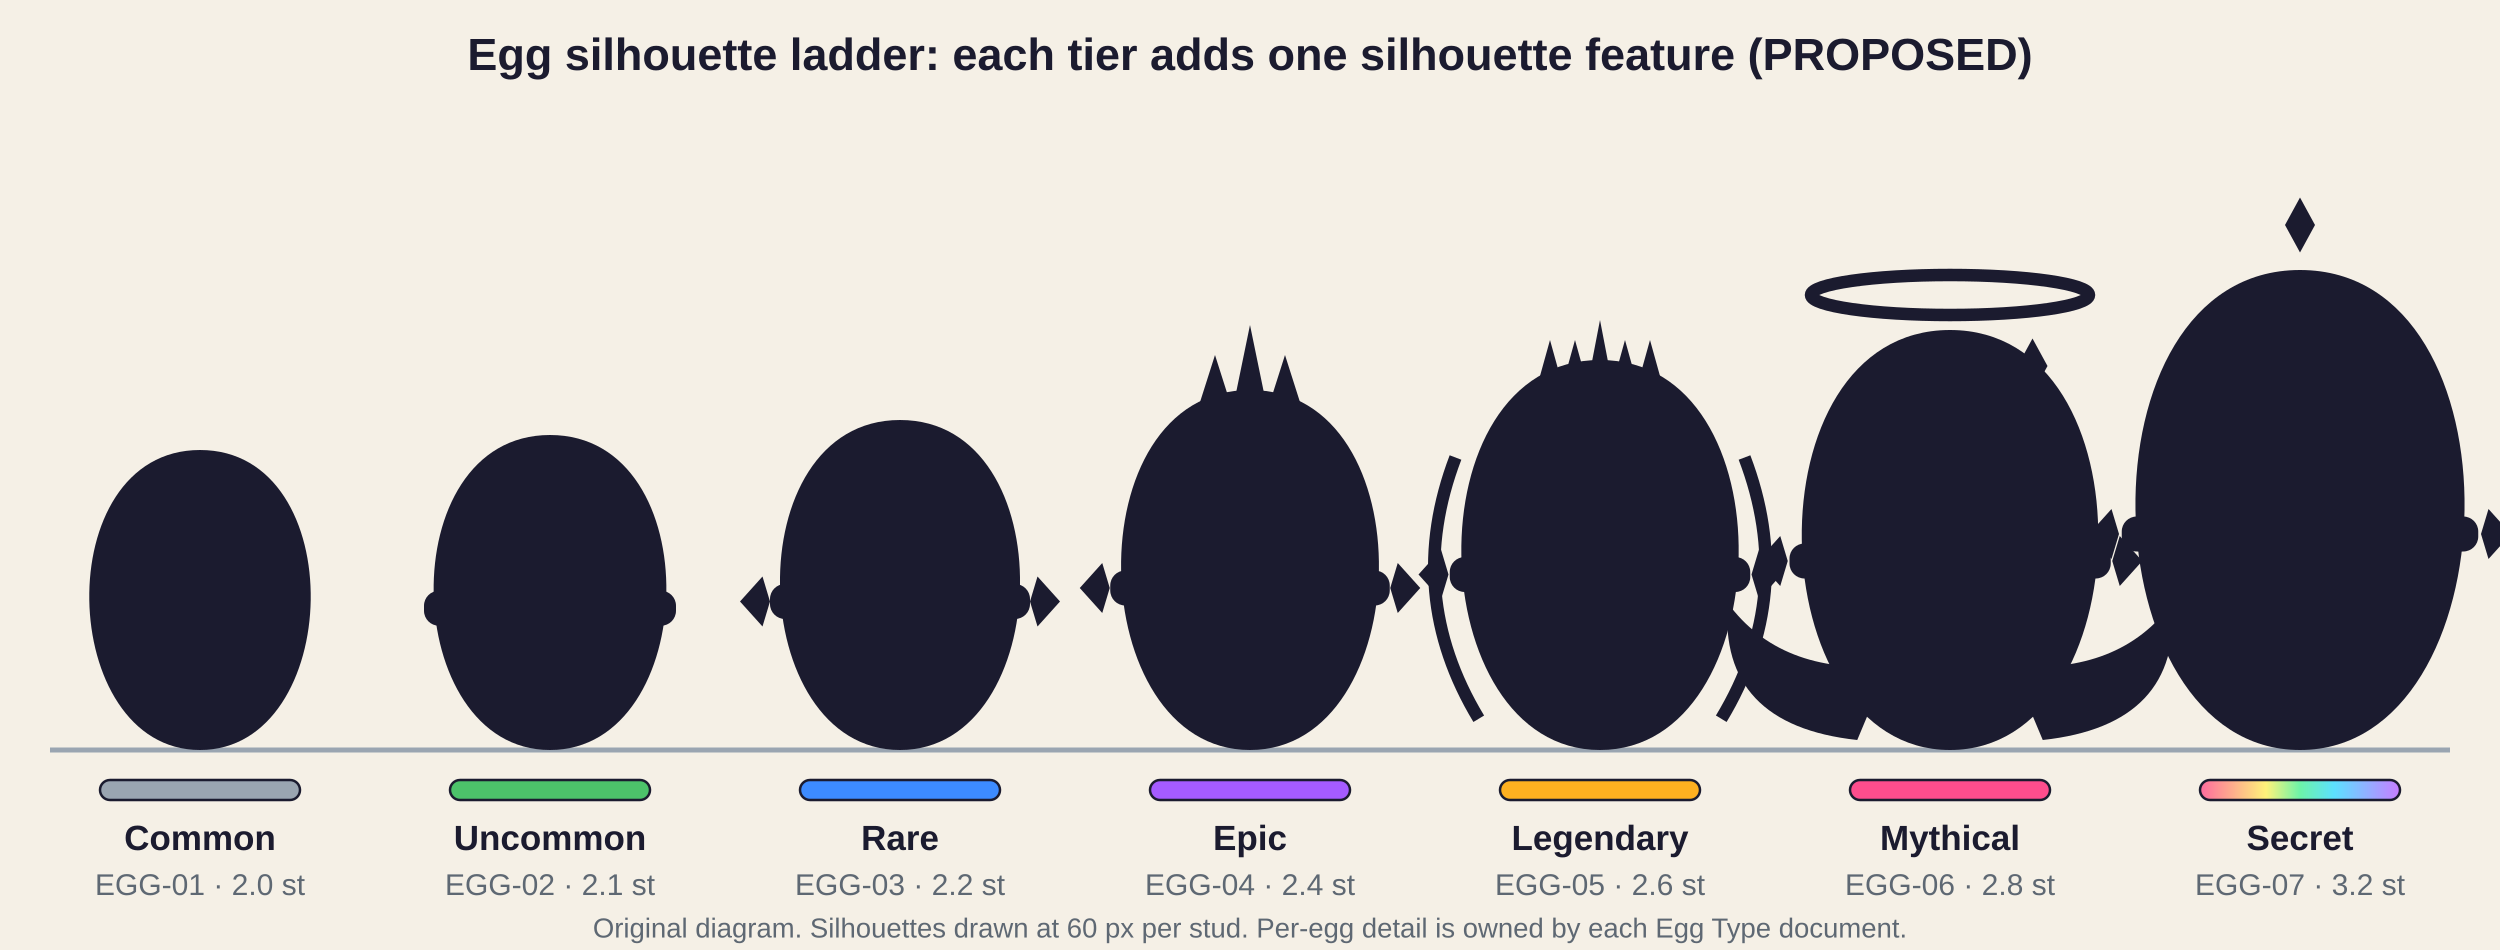
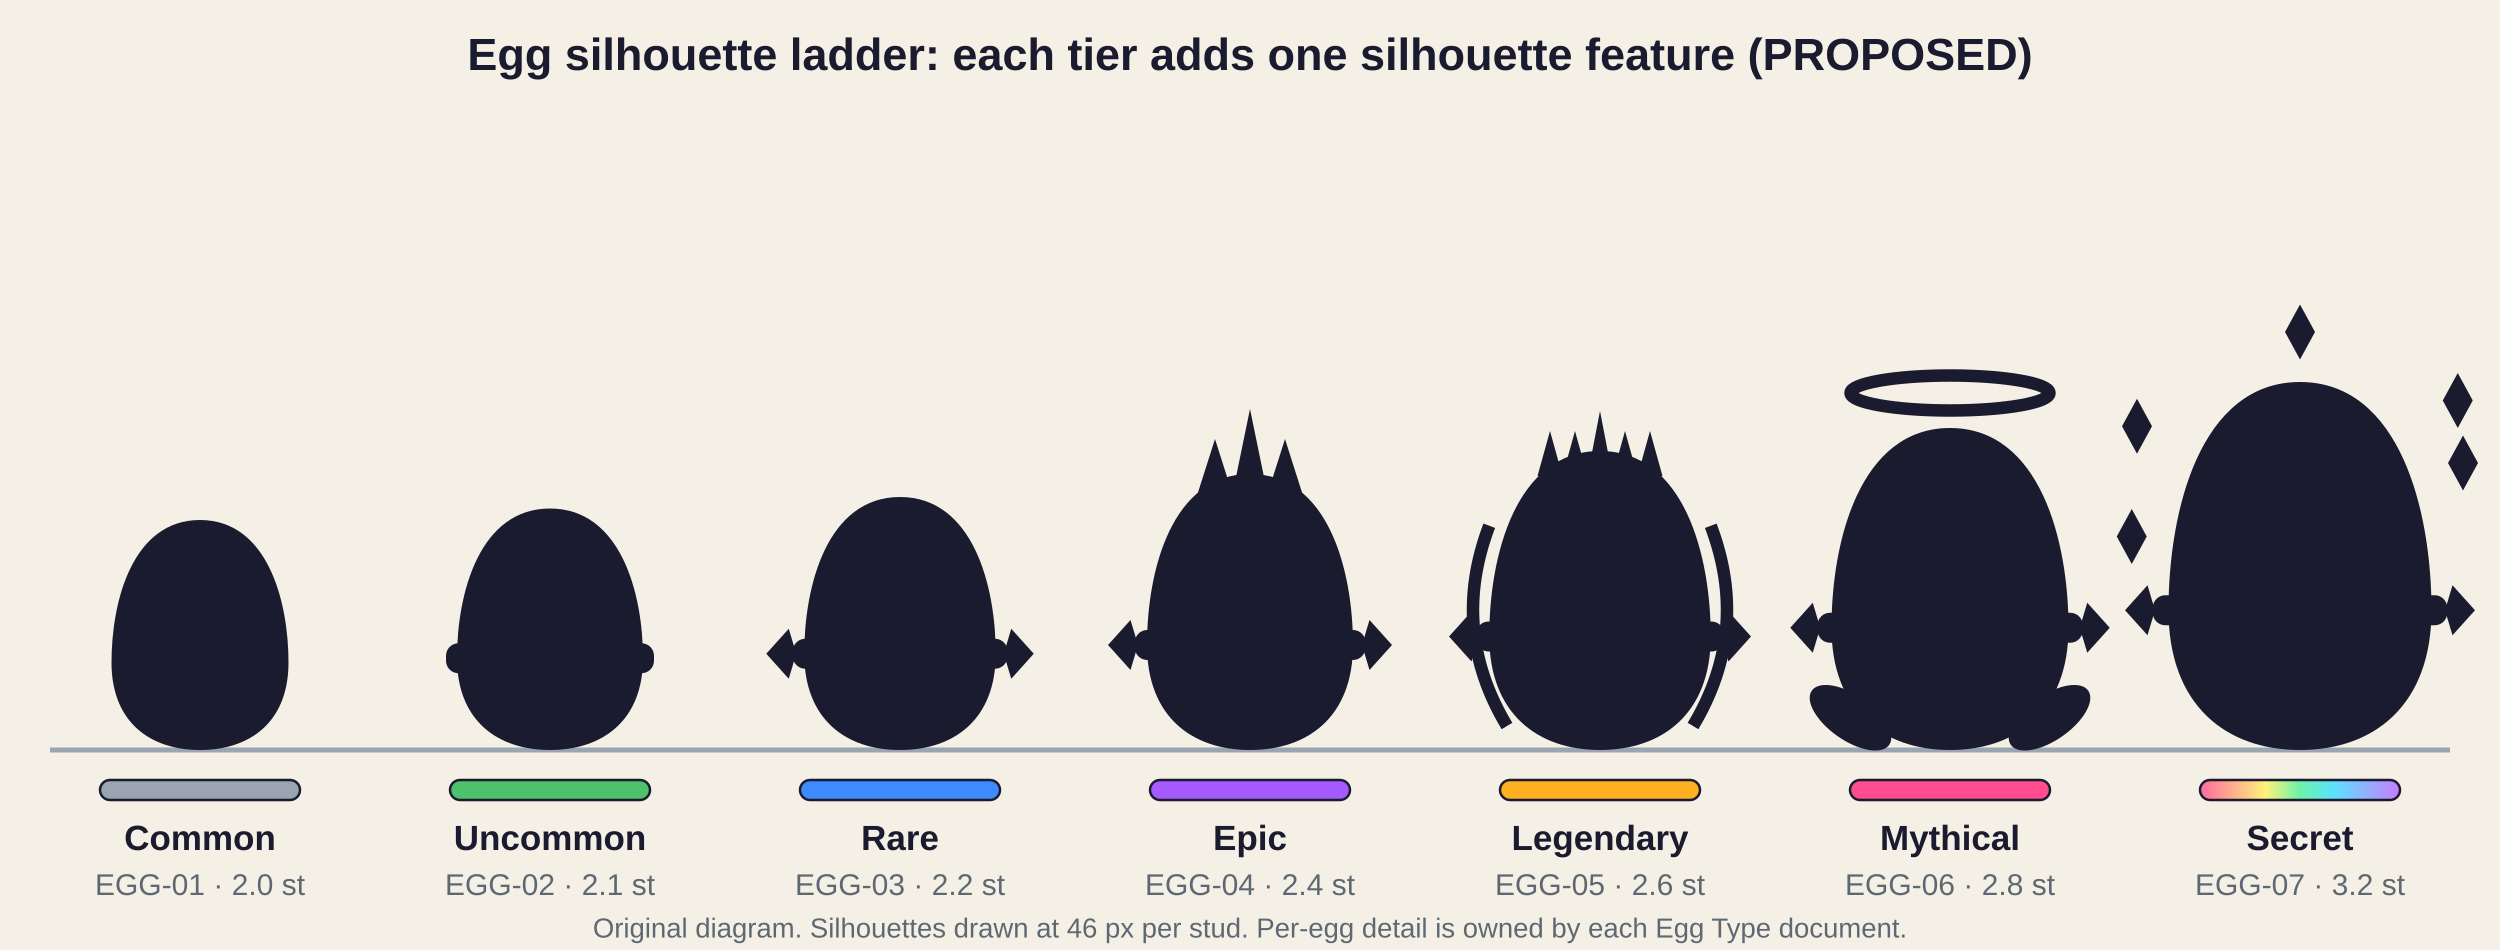
<svg xmlns="http://www.w3.org/2000/svg" width="1000" height="380" viewBox="0 0 1000 380" font-family="Arial, Helvetica, sans-serif">
  <defs>
    <linearGradient id="prism" x1="0" y1="0" x2="1" y2="0">
      <stop offset="0" stop-color="#FF6B9E" />
      <stop offset="0.33" stop-color="#FFF27A" />
      <stop offset="0.5" stop-color="#6DF2A8" />
      <stop offset="0.67" stop-color="#5CE1FF" />
      <stop offset="1" stop-color="#C77DFF" />
    </linearGradient>
  </defs>
  <rect width="1000" height="380" fill="#F5F0E6" />
  <text x="500" y="28" fill="#1B1B2F" font-size="18" font-weight="bold" text-anchor="middle">Egg silhouette ladder: each tier adds one silhouette feature (PROPOSED)</text>
  <line x1="20" y1="300" x2="980" y2="300" stroke="#9AA5B1" stroke-width="2" />
  <g id="EGG-01">
-     <path d="M80.0,180.0 C140.9,180.0 137.2,300.0 80.0,300.0 C22.8,300.0 19.1,180.0 80.0,180.0 Z" fill="#1B1B2F" />
+     <path d="M80.0,208.0 C106.9,208.0 115.4,240.2 115.4,265.0 C115.4,289.0 99.8,300.0 80.0,300.0 C60.2,300.0 44.6,289.0 44.6,265.0 C44.6,240.2 53.1,208.0 80.0,208.0 Z" fill="#1B1B2F" />
    <rect x="40" y="312" width="80" height="8" rx="4" fill="#9AA5B1" stroke="#1B1B2F" stroke-width="1" />
    <text x="80" y="340" fill="#1B1B2F" font-size="14" font-weight="bold" text-anchor="middle">Common</text>
    <text x="80" y="358" fill="#5E6873" font-size="12" text-anchor="middle">EGG-01 · 2.0 st</text>
  </g>
  <g id="EGG-02">
-     <path d="M220.0,174.0 C284.0,174.0 280.1,300.0 220.0,300.0 C159.9,300.0 156.0,174.0 220.0,174.0 Z" fill="#1B1B2F" />
-     <rect x="169.6" y="236.3" width="100.8" height="14" rx="6" fill="#1B1B2F" />
+     <path d="M220.0,203.4 C248.2,203.4 257.2,237.2 257.2,263.3 C257.2,288.4 240.8,300.0 220.0,300.0 C199.2,300.0 182.8,288.4 182.8,263.3 C182.8,237.2 191.8,203.4 220.0,203.4 Z" fill="#1B1B2F" />
+     <rect x="178.4" y="257.3" width="83.2" height="12" rx="5" fill="#1B1B2F" />
    <rect x="180" y="312" width="80" height="8" rx="4" fill="#4CC26A" stroke="#1B1B2F" stroke-width="1" />
    <text x="220" y="340" fill="#1B1B2F" font-size="14" font-weight="bold" text-anchor="middle">Uncommon</text>
    <text x="220" y="358" fill="#5E6873" font-size="12" text-anchor="middle">EGG-02 · 2.1 st</text>
  </g>
  <g id="EGG-03">
-     <path d="M360.0,168.0 C426.0,168.0 422.0,300.0 360.0,300.0 C298.0,300.0 294.0,168.0 360.0,168.0 Z" fill="#1B1B2F" />
-     <rect x="308.0" y="233.6" width="104.0" height="14" rx="6" fill="#1B1B2F" />
-     <polygon points="305.0,230.6 296.0,240.6 305.0,250.6 308.0,240.6" fill="#1B1B2F" />
-     <polygon points="415.0,230.6 424.0,240.6 415.0,250.6 412.0,240.6" fill="#1B1B2F" />
+     <path d="M360.0,198.8 C389.1,198.8 398.3,234.2 398.3,261.5 C398.3,287.9 381.5,300.0 360.0,300.0 C338.5,300.0 321.7,287.9 321.7,261.5 C321.7,234.2 330.9,198.8 360.0,198.8 Z" fill="#1B1B2F" />
+     <rect x="317.1" y="255.5" width="85.9" height="12" rx="5" fill="#1B1B2F" />
+     <polygon points="315.5,251.5 306.5,261.5 315.5,271.5 318.5,261.5" fill="#1B1B2F" />
+     <polygon points="404.5,251.5 413.5,261.5 404.5,271.5 401.5,261.5" fill="#1B1B2F" />
    <rect x="320" y="312" width="80" height="8" rx="4" fill="#3D8BFF" stroke="#1B1B2F" stroke-width="1" />
    <text x="360" y="340" fill="#1B1B2F" font-size="14" font-weight="bold" text-anchor="middle">Rare</text>
    <text x="360" y="358" fill="#5E6873" font-size="12" text-anchor="middle">EGG-03 · 2.2 st</text>
  </g>
  <g id="EGG-04">
-     <path d="M500.0,156.0 C570.9,156.0 566.6,300.0 500.0,300.0 C433.4,300.0 429.1,156.0 500.0,156.0 Z" fill="#1B1B2F" />
-     <rect x="444.1" y="228.2" width="111.8" height="14" rx="6" fill="#1B1B2F" />
-     <polygon points="440.9,225.2 431.9,235.2 440.9,245.2 443.9,235.2" fill="#1B1B2F" />
-     <polygon points="559.1,225.2 568.1,235.2 559.1,245.2 556.1,235.2" fill="#1B1B2F" />
-     <polygon points="479.0,164.0 486.0,142.0 493.0,164.0" fill="#1B1B2F" />
-     <polygon points="493.0,164.0 500.0,130.0 507.0,164.0" fill="#1B1B2F" />
-     <polygon points="507.0,164.0 514.0,142.0 521.0,164.0" fill="#1B1B2F" />
+     <path d="M500.0,189.6 C531.3,189.6 541.2,228.2 541.2,258.0 C541.2,286.8 523.1,300.0 500.0,300.0 C476.9,300.0 458.8,286.8 458.8,258.0 C458.8,228.2 468.7,189.6 500.0,189.6 Z" fill="#1B1B2F" />
+     <rect x="453.9" y="252.0" width="92.3" height="12" rx="5" fill="#1B1B2F" />
+     <polygon points="452.2,248.0 443.2,258.0 452.2,268.0 455.2,258.0" fill="#1B1B2F" />
+     <polygon points="547.8,248.0 556.8,258.0 547.8,268.0 544.8,258.0" fill="#1B1B2F" />
+     <polygon points="479.0,197.6 486.0,175.6 493.0,197.6" fill="#1B1B2F" />
+     <polygon points="493.0,197.6 500.0,163.6 507.0,197.6" fill="#1B1B2F" />
+     <polygon points="507.0,197.6 514.0,175.6 521.0,197.6" fill="#1B1B2F" />
    <rect x="460" y="312" width="80" height="8" rx="4" fill="#A55BFF" stroke="#1B1B2F" stroke-width="1" />
    <text x="500" y="340" fill="#1B1B2F" font-size="14" font-weight="bold" text-anchor="middle">Epic</text>
    <text x="500" y="358" fill="#5E6873" font-size="12" text-anchor="middle">EGG-04 · 2.4 st</text>
  </g>
  <g id="EGG-05">
-     <path d="M640.0,144.0 C716.3,144.0 711.6,300.0 640.0,300.0 C568.4,300.0 563.7,144.0 640.0,144.0 Z" fill="#1B1B2F" />
-     <rect x="579.9" y="222.8" width="120.2" height="14" rx="6" fill="#1B1B2F" />
-     <polygon points="576.4,219.8 567.4,229.8 576.4,239.8 579.4,229.8" fill="#1B1B2F" />
-     <polygon points="703.6,219.8 712.6,229.8 703.6,239.8 700.6,229.8" fill="#1B1B2F" />
-     <polygon points="615.0,154.0 620.0,136.0 625.0,154.0" fill="#1B1B2F" />
-     <polygon points="625.0,154.0 630.0,136.0 635.0,154.0" fill="#1B1B2F" />
-     <polygon points="635.0,154.0 640.0,128.0 645.0,154.0" fill="#1B1B2F" />
-     <polygon points="645.0,154.0 650.0,136.0 655.0,154.0" fill="#1B1B2F" />
-     <polygon points="655.0,154.0 660.0,136.0 665.0,154.0" fill="#1B1B2F" />
-     <path d="M582.2,183.0 Q561.4,237.6 591.5,287.5" fill="none" stroke="#1B1B2F" stroke-width="5" />
-     <path d="M697.8,183.0 Q718.6,237.6 688.5,287.5" fill="none" stroke="#1B1B2F" stroke-width="5" />
+     <path d="M640.0,180.4 C673.7,180.4 684.3,222.3 684.3,254.6 C684.3,285.6 664.8,300.0 640.0,300.0 C615.2,300.0 595.7,285.6 595.7,254.6 C595.7,222.3 606.3,180.4 640.0,180.4 Z" fill="#1B1B2F" />
+     <rect x="590.4" y="248.6" width="99.2" height="12" rx="5" fill="#1B1B2F" />
+     <polygon points="588.6,244.6 579.6,254.6 588.6,264.6 591.6,254.6" fill="#1B1B2F" />
+     <polygon points="691.4,244.6 700.4,254.6 691.4,264.6 688.4,254.6" fill="#1B1B2F" />
+     <polygon points="615.0,190.4 620.0,172.4 625.0,190.4" fill="#1B1B2F" />
+     <polygon points="625.0,190.4 630.0,172.4 635.0,190.4" fill="#1B1B2F" />
+     <polygon points="635.0,190.4 640.0,164.4 645.0,190.4" fill="#1B1B2F" />
+     <polygon points="645.0,190.4 650.0,172.4 655.0,190.4" fill="#1B1B2F" />
+     <polygon points="655.0,190.4 660.0,172.4 665.0,190.4" fill="#1B1B2F" />
+     <path d="M595.7,210.3 Q579.8,252.2 602.8,290.4" fill="none" stroke="#1B1B2F" stroke-width="5" />
+     <path d="M684.3,210.3 Q700.2,252.2 677.2,290.4" fill="none" stroke="#1B1B2F" stroke-width="5" />
    <rect x="600" y="312" width="80" height="8" rx="4" fill="#FFB020" stroke="#1B1B2F" stroke-width="1" />
    <text x="640" y="340" fill="#1B1B2F" font-size="14" font-weight="bold" text-anchor="middle">Legendary</text>
    <text x="640" y="358" fill="#5E6873" font-size="12" text-anchor="middle">EGG-05 · 2.6 st</text>
  </g>
  <g id="EGG-06">
-     <path d="M780.0,132.0 C861.5,132.0 856.6,300.0 780.0,300.0 C703.4,300.0 698.5,132.0 780.0,132.0 Z" fill="#1B1B2F" />
-     <rect x="715.8" y="217.4" width="128.5" height="14" rx="6" fill="#1B1B2F" />
-     <polygon points="712.1,214.4 703.1,224.4 712.1,234.4 715.1,224.4" fill="#1B1B2F" />
-     <polygon points="847.9,214.4 856.9,224.4 847.9,234.4 844.9,224.4" fill="#1B1B2F" />
-     <path d="M742.9,296.0 Q687.4,290.0 691.1,241.2 Q712.1,269.8 755.3,266.4 Z" fill="#1B1B2F" />
-     <path d="M817.1,296.0 Q872.6,290.0 868.9,241.2 Q847.9,269.8 804.7,266.4 Z" fill="#1B1B2F" />
-     <ellipse cx="780.0" cy="118.0" rx="55.6" ry="8" fill="none" stroke="#1B1B2F" stroke-width="5" />
+     <path d="M780.0,171.2 C816.0,171.2 827.4,216.3 827.4,251.1 C827.4,284.5 806.5,300.0 780.0,300.0 C753.5,300.0 732.6,284.5 732.6,251.1 C732.6,216.3 744.0,171.2 780.0,171.2 Z" fill="#1B1B2F" />
+     <rect x="727.0" y="245.1" width="106.1" height="12" rx="5" fill="#1B1B2F" />
+     <polygon points="725.1,241.1 716.1,251.1 725.1,261.1 728.1,251.1" fill="#1B1B2F" />
+     <polygon points="834.9,241.1 843.9,251.1 834.9,261.1 831.9,251.1" fill="#1B1B2F" />
+     <ellipse cx="740.2" cy="287.1" rx="18.9" ry="9.0" transform="rotate(35 740.2 287.1)" fill="#1B1B2F" />
+     <ellipse cx="819.8" cy="287.1" rx="18.9" ry="9.0" transform="rotate(-35 819.8 287.1)" fill="#1B1B2F" />
+     <ellipse cx="780.0" cy="157.2" rx="39.8" ry="7" fill="none" stroke="#1B1B2F" stroke-width="5" />
    <rect x="740" y="312" width="80" height="8" rx="4" fill="#FF4D8D" stroke="#1B1B2F" stroke-width="1" />
    <text x="780" y="340" fill="#1B1B2F" font-size="14" font-weight="bold" text-anchor="middle">Mythical</text>
    <text x="780" y="358" fill="#5E6873" font-size="12" text-anchor="middle">EGG-06 · 2.8 st</text>
  </g>
  <g id="EGG-07">
-     <path d="M920.0,108.0 C1010.5,108.0 1005.0,300.0 920.0,300.0 C835.0,300.0 829.5,108.0 920.0,108.0 Z" fill="#1B1B2F" />
-     <rect x="848.7" y="206.6" width="142.6" height="14" rx="6" fill="#1B1B2F" />
-     <polygon points="844.6,203.6 835.6,213.6 844.6,223.6 847.6,213.6" fill="#1B1B2F" />
-     <polygon points="995.4,203.6 1004.4,213.6 995.4,223.6 992.4,213.6" fill="#1B1B2F" />
-     <polygon points="813.0,135.4 819.0,146.4 813.0,157.4 807.0,146.4" fill="#1B1B2F" />
-     <polygon points="1029.7,164.2 1035.7,175.2 1029.7,186.2 1023.7,175.2" fill="#1B1B2F" />
-     <polygon points="824.0,231.4 830.0,242.4 824.0,253.4 818.0,242.4" fill="#1B1B2F" />
-     <polygon points="1018.7,254.4 1024.7,265.4 1018.7,276.4 1012.7,265.4" fill="#1B1B2F" />
-     <polygon points="920.0,79.0 926.0,90.0 920.0,101.0 914.0,90.0" fill="#1B1B2F" />
+     <path d="M920.0,152.8 C960.0,152.8 972.6,204.3 972.6,244.1 C972.6,282.3 949.4,300.0 920.0,300.0 C890.6,300.0 867.4,282.3 867.4,244.1 C867.4,204.3 880.0,152.8 920.0,152.8 Z" fill="#1B1B2F" />
+     <rect x="861.1" y="238.1" width="117.8" height="12" rx="5" fill="#1B1B2F" />
+     <polygon points="859.0,234.1 850.0,244.1 859.0,254.1 862.0,244.1" fill="#1B1B2F" />
+     <polygon points="981.0,234.1 990.0,244.1 981.0,254.1 978.0,244.1" fill="#1B1B2F" />
+     <polygon points="854.8,159.5 860.8,170.5 854.8,181.5 848.8,170.5" fill="#1B1B2F" />
+     <polygon points="985.2,174.2 991.2,185.2 985.2,196.2 979.2,185.2" fill="#1B1B2F" />
+     <polygon points="852.7,203.6 858.7,214.6 852.7,225.6 846.7,214.6" fill="#1B1B2F" />
+     <polygon points="983.1,149.2 989.1,160.2 983.1,171.2 977.1,160.2" fill="#1B1B2F" />
+     <polygon points="920.0,121.8 926.0,132.8 920.0,143.8 914.0,132.8" fill="#1B1B2F" />
    <rect x="880" y="312" width="80" height="8" rx="4" fill="url(#prism)" stroke="#1B1B2F" stroke-width="1" />
    <text x="920" y="340" fill="#1B1B2F" font-size="14" font-weight="bold" text-anchor="middle">Secret</text>
    <text x="920" y="358" fill="#5E6873" font-size="12" text-anchor="middle">EGG-07 · 3.2 st</text>
  </g>
-   <text x="500" y="375" fill="#5E6873" font-size="11" text-anchor="middle">Original diagram. Silhouettes drawn at 60 px per stud. Per-egg detail is owned by each Egg Type document.</text>
+   <text x="500" y="375" fill="#5E6873" font-size="11" text-anchor="middle">Original diagram. Silhouettes drawn at 46 px per stud. Per-egg detail is owned by each Egg Type document.</text>
</svg>
